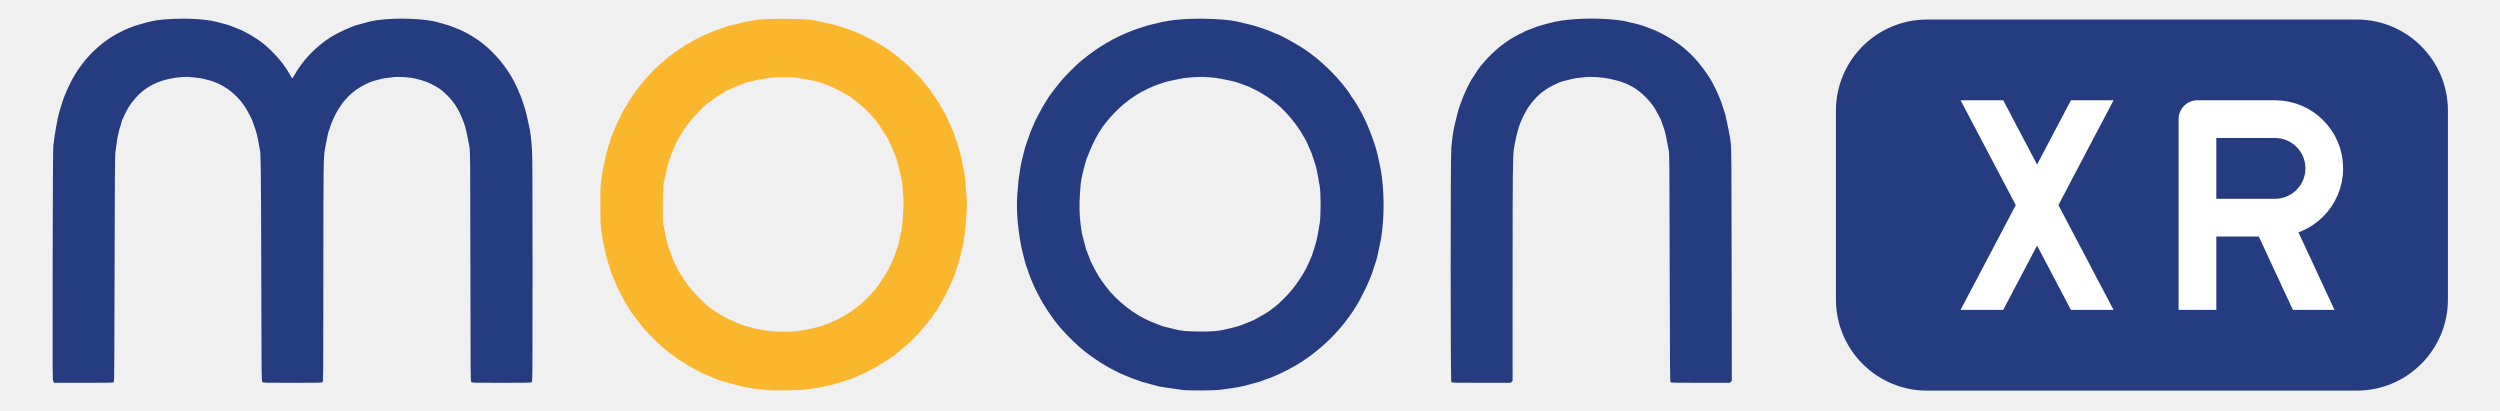
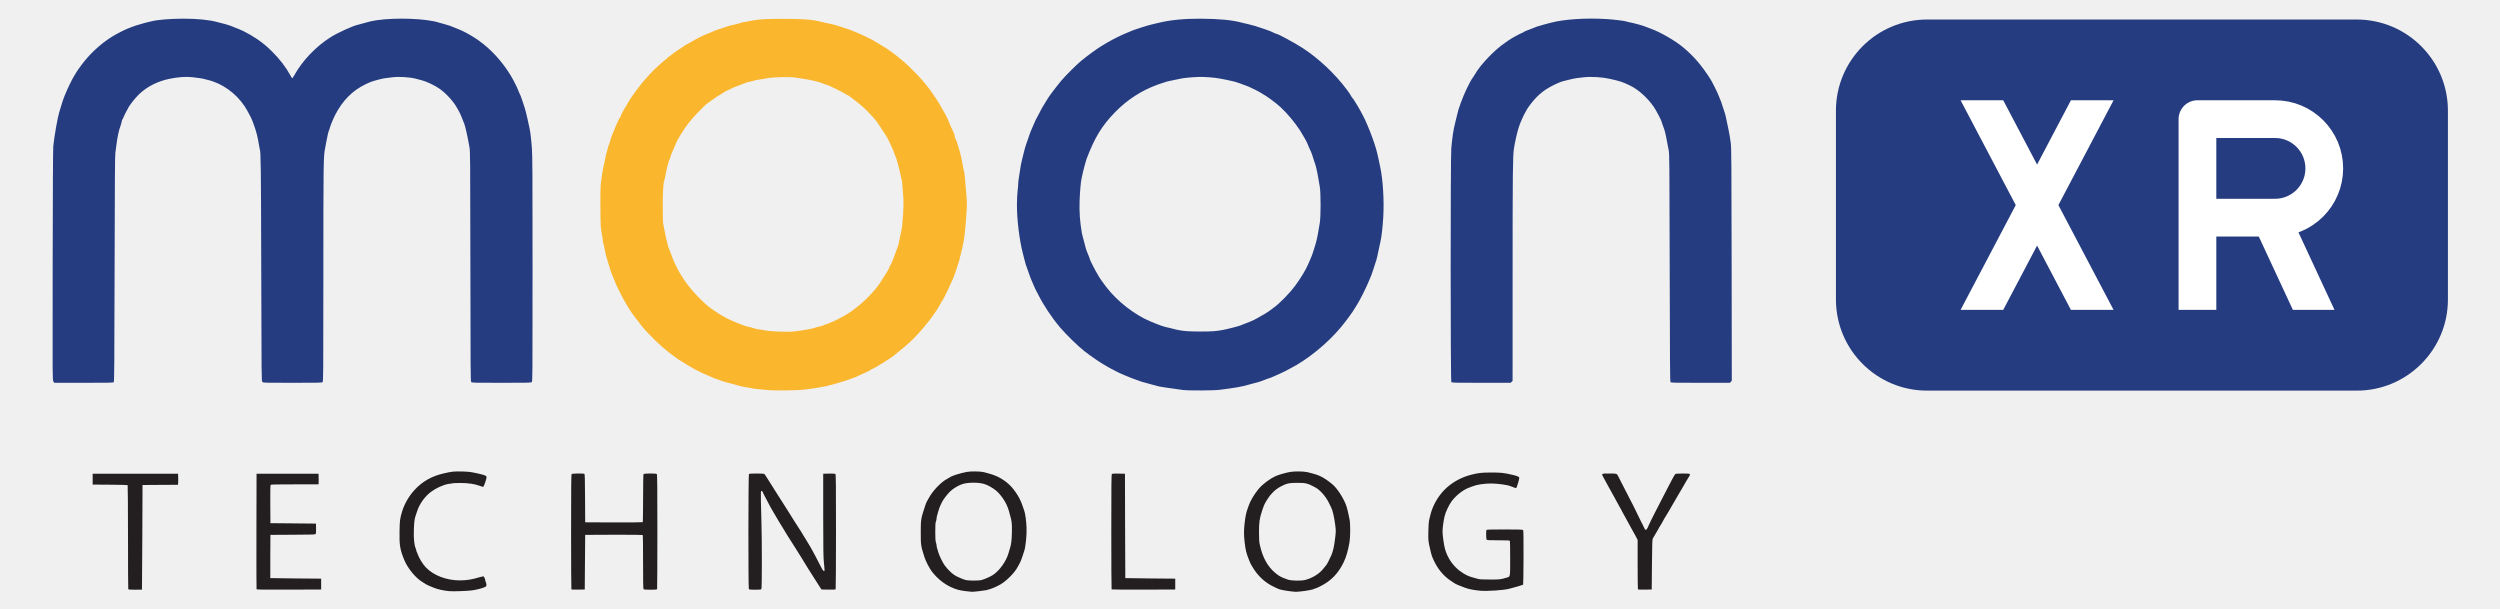
- <svg xmlns="http://www.w3.org/2000/svg" viewBox="0 0 1920 315" width="1920" height="315">
+ <svg xmlns="http://www.w3.org/2000/svg" viewBox="0 0 1920 467" width="1920" height="467">
  <g transform="translate(25,0)">
    <path d="M883.33,299.49C872.05,297.96 864.49,296.80 864.05,296.53C863.93,296.46 861.43,295.77 858.50,295.01C855.57,294.24 852.57,293.42 851.83,293.17C846.63,291.41 841.80,289.59 839.67,288.59C838.29,287.95 836.79,287.31 836.33,287.17C835.28,286.84 826.00,282.06 825.33,281.50C825.06,281.27 824.16,280.74 823.33,280.33C820.96,279.15 812.57,273.42 807.99,269.83C802.94,265.88 793.87,257.05 789.15,251.48C782.69,243.85 776.32,234.26 772.20,225.93C771.41,224.33 770.62,222.83 770.44,222.59C770.26,222.36 769.63,220.97 769.02,219.50C768.42,218.03 767.52,215.93 767.02,214.83C766.52,213.73 765.62,211.33 765.02,209.50C764.43,207.67 763.75,205.72 763.52,205.17C762.95,203.81 762.51,202.36 761.67,199.00C761.29,197.44 760.76,195.34 760.49,194.33C757.85,184.08 755.98,168.69 756.01,157.33C756.01,153.76 756.24,149.03 756.50,146.83C756.77,144.63 756.99,142.10 756.99,141.21C757.00,140.31 757.15,138.66 757.34,137.54C757.52,136.42 757.92,133.85 758.21,131.83C758.89,127.19 759.17,125.69 759.85,123.00C760.15,121.81 760.59,120.01 760.83,119.00C761.88,114.60 762.32,113.01 763.18,110.50C763.68,109.03 764.21,107.53 764.37,107.17C764.52,106.80 765.02,105.36 765.47,103.96C765.91,102.56 766.60,100.76 766.99,99.96C767.39,99.16 768.24,97.15 768.90,95.50C769.55,93.85 770.23,92.32 770.41,92.10C770.58,91.87 771.54,90.07 772.54,88.10C774.77,83.68 776.01,81.48 777.84,78.67C778.61,77.48 779.44,76.12 779.68,75.67C780.42,74.25 786.64,66.04 790.07,61.96C793.51,57.87 801.80,49.62 805.58,46.52C810.33,42.64 816.66,38.01 820.59,35.56C822.84,34.15 824.75,33.00 824.83,33.00C824.92,33.00 825.93,32.43 827.08,31.74C829.50,30.29 836.66,26.74 839.33,25.68C840.34,25.28 841.62,24.75 842.17,24.51C844.50,23.49 845.59,23.06 847.17,22.55C848.08,22.26 850.63,21.42 852.83,20.70C855.03,19.97 858.26,19.06 860.00,18.67C861.74,18.27 863.99,17.74 865.00,17.49C873.33,15.38 884.76,14.27 897.17,14.36C911.81,14.46 921.35,15.40 929.17,17.51C930.08,17.76 932.26,18.28 934.00,18.66C936.87,19.30 940.58,20.39 943.67,21.50C944.31,21.73 945.88,22.26 947.17,22.68C949.39,23.39 952.12,24.53 954.05,25.54C954.54,25.79 955.11,26.00 955.32,26.00C956.51,26.00 969.34,32.94 975.44,36.89C987.74,44.86 1000.44,56.83 1009.48,68.99C1010.90,70.91 1012.21,72.84 1012.38,73.29C1012.55,73.74 1013.13,74.60 1013.66,75.21C1014.19,75.81 1015.03,77.03 1015.53,77.90C1016.03,78.78 1016.77,79.95 1017.16,80.50C1017.56,81.05 1018.68,83.00 1019.66,84.83C1020.63,86.67 1021.56,88.39 1021.70,88.67C1023.61,92.19 1026.76,99.58 1028.95,105.67C1031.28,112.15 1032.42,116.02 1033.50,121.17C1033.96,123.37 1034.65,126.59 1035.02,128.33C1037.09,137.92 1038.07,153.90 1037.36,166.50C1036.93,174.23 1035.95,182.75 1035.14,185.83C1034.85,186.93 1034.41,188.96 1034.16,190.33C1033.36,194.72 1031.93,200.63 1031.50,201.33C1031.39,201.51 1030.72,203.58 1030.02,205.95C1029.31,208.31 1028.57,210.53 1028.38,210.87C1028.19,211.22 1027.49,212.91 1026.82,214.64C1024.92,219.61 1018.83,231.77 1016.89,234.49C1016.49,235.04 1015.89,236.02 1015.54,236.67C1014.19,239.20 1008.75,246.62 1004.59,251.59C994.27,263.94 978.91,276.40 965.83,283.02C964.37,283.76 962.70,284.65 962.13,284.99C961.56,285.33 959.98,286.09 958.63,286.68C957.27,287.27 955.08,288.25 953.74,288.87C952.41,289.49 951.21,290.00 951.08,290.00C950.82,290.00 944.95,292.15 943.83,292.65C942.96,293.05 940.40,293.79 937.50,294.49C936.22,294.80 934.49,295.26 933.67,295.51C928.89,296.94 924.02,297.80 911.83,299.36C907.09,299.97 887.55,300.06 883.33,299.49ZM15.99,292.92C15.32,291.84 15.32,291.42 15.45,203.83C15.54,146.12 15.70,114.57 15.93,112.17C16.58,105.33 19.30,89.87 20.50,86.17C20.74,85.43 21.19,83.93 21.51,82.83C22.53,79.33 24.11,74.51 24.37,74.16C24.51,73.98 24.94,72.93 25.35,71.83C26.33,69.15 30.91,59.75 31.84,58.50C32.25,57.95 32.93,56.82 33.34,56.00C33.76,55.18 35.80,52.23 37.88,49.46C45.16,39.77 55.11,31.14 65.17,25.78C68.57,23.97 72.62,22.00 72.94,22.00C73.08,22.00 74.39,21.49 75.86,20.87C77.34,20.25 80.03,19.34 81.85,18.86C83.68,18.37 85.62,17.81 86.17,17.62C86.72,17.42 87.77,17.15 88.50,17.02C89.23,16.88 90.43,16.61 91.17,16.40C95.54,15.20 105.78,14.34 115.67,14.34C126.72,14.34 135.75,15.25 142.17,17.02C143.63,17.42 145.36,17.87 146.00,18.01C147.61,18.38 149.50,18.93 151.67,19.67C154.70,20.71 162.38,23.94 162.96,24.42C163.26,24.67 164.40,25.30 165.50,25.82C166.60,26.35 168.21,27.28 169.08,27.89C169.96,28.50 170.75,29.00 170.84,29.00C170.94,29.00 171.72,29.49 172.59,30.09C177.19,33.28 179.91,35.57 184.18,39.81C189.96,45.57 194.55,51.56 198.01,57.88C198.60,58.95 199.20,59.96 199.34,60.11C199.47,60.26 200.22,59.25 200.98,57.87C207.21,46.58 217.70,35.60 229.04,28.50C234.63,25.00 245.94,19.86 250.00,18.98C250.83,18.80 252.70,18.29 254.17,17.86C258.65,16.53 260.69,16.06 264.33,15.53C279.31,13.34 302.61,14.24 312.17,17.38C312.72,17.56 314.52,18.06 316.17,18.49C319.39,19.33 321.19,19.95 324.83,21.49C325.38,21.73 326.51,22.18 327.33,22.51C330.19,23.63 335.01,26.13 337.70,27.88C338.51,28.41 339.32,28.91 339.50,29.00C340.44,29.47 343.18,31.42 346.00,33.64C355.12,40.81 363.89,51.37 369.40,61.83C371.35,65.54 373.00,68.99 373.00,69.38C373.00,69.57 373.21,70.13 373.47,70.62C374.45,72.44 375.32,74.59 376.18,77.33C376.67,78.89 377.50,81.44 378.02,83.00C378.54,84.56 379.44,88.08 380.01,90.83C380.58,93.58 381.25,96.66 381.50,97.67C382.23,100.58 382.97,106.63 383.50,113.91C383.92,119.61 384.00,133.84 384.00,206.77C384.00,289.78 383.98,292.92 383.39,293.45C382.84,293.95 380.74,294.00 360.11,294.00C338.76,294.00 337.41,293.97 336.90,293.40C336.40,292.86 336.35,285.32 336.26,204.65C336.17,120.74 336.13,116.33 335.55,113.00C334.15,105.04 332.28,96.65 331.50,94.90C331.24,94.31 330.51,92.46 329.86,90.79C329.22,89.11 328.31,87.05 327.85,86.20C327.38,85.36 326.61,83.95 326.13,83.08C323.41,78.11 317.91,72.00 312.91,68.39C309.32,65.80 302.71,62.61 299.00,61.68C297.44,61.29 295.42,60.76 294.50,60.50C290.33,59.30 281.58,58.72 276.67,59.31C270.35,60.07 269.14,60.25 267.83,60.60C267.10,60.80 265.53,61.21 264.33,61.52C260.92,62.39 259.41,62.96 255.67,64.75C245.71,69.52 238.04,77.28 232.38,88.33C230.71,91.59 228.50,97.07 228.09,99.00C227.99,99.46 227.79,99.98 227.65,100.17C227.33,100.58 226.27,105.14 225.52,109.33C225.21,111.08 224.80,113.25 224.62,114.17C223.42,120.01 223.35,125.36 223.34,210.03C223.33,289.88 223.31,292.92 222.72,293.45C222.17,293.95 220.08,294.00 199.61,294.00C177.15,294.00 177.10,294.00 176.47,293.30C175.85,292.61 175.83,290.57 175.64,207.55C175.45,127.54 175.31,115.98 174.52,114.70C174.41,114.52 174.11,112.90 173.85,111.10C173.16,106.19 171.62,100.15 170.00,96.00C169.60,94.99 169.14,93.69 168.96,93.11C168.45,91.39 164.80,84.49 162.84,81.55C156.13,71.47 145.33,63.81 134.33,61.33C133.33,61.10 132.05,60.77 131.50,60.59C130.51,60.28 129.21,60.08 123.00,59.32C118.07,58.71 111.90,59.14 105.00,60.56C95.92,62.44 87.77,66.61 81.72,72.47C79.12,74.99 75.36,79.64 73.76,82.33C72.54,84.37 69.67,90.14 69.67,90.54C69.67,90.75 69.46,91.09 69.21,91.30C68.96,91.51 68.57,92.59 68.35,93.71C68.13,94.83 67.76,96.22 67.52,96.79C66.34,99.63 65.07,105.60 64.36,111.67C64.15,113.41 63.80,116.03 63.58,117.50C63.28,119.50 63.14,141.77 63.01,206.53C62.86,279.06 62.76,292.99 62.38,293.45C61.96,293.95 59.93,294.00 39.29,294.00L16.66,294.00L15.99,292.92ZM1089.62,293.45C1088.97,292.66 1088.94,120.53 1089.60,113.67C1090.46,104.63 1091.20,99.80 1092.49,94.67C1092.75,93.66 1093.35,91.18 1093.83,89.17C1094.95,84.49 1095.00,84.31 1096.77,79.33C1099.49,71.70 1103.88,62.50 1106.30,59.37C1106.77,58.75 1107.54,57.55 1108.00,56.71C1111.69,49.93 1123.55,37.61 1131.00,32.82C1131.83,32.29 1132.93,31.50 1133.46,31.08C1133.99,30.65 1135.12,29.93 1135.96,29.47C1136.81,29.02 1137.95,28.36 1138.50,28.01C1139.63,27.29 1144.25,25.00 1144.57,25.00C1144.69,25.00 1145.02,24.79 1145.31,24.54C1145.77,24.14 1147.41,23.47 1152.83,21.44C1153.57,21.16 1154.62,20.74 1155.17,20.50C1155.72,20.26 1157.97,19.59 1160.17,19.01C1162.37,18.44 1164.92,17.76 1165.83,17.51C1176.09,14.74 1193.31,13.63 1209.51,14.68C1214.72,15.02 1223.36,16.11 1224.01,16.51C1224.19,16.62 1225.05,16.84 1225.92,17.00C1229.71,17.69 1236.75,19.62 1238.83,20.53C1239.38,20.78 1241.18,21.45 1242.83,22.04C1250.05,24.60 1261.42,31.16 1267.72,36.41C1275.87,43.19 1282.01,50.37 1288.75,61.00C1289.94,62.88 1293.82,70.64 1294.60,72.69C1294.84,73.32 1295.24,74.28 1295.48,74.83C1296.57,77.27 1297.34,79.40 1298.28,82.59C1298.84,84.47 1299.41,86.18 1299.54,86.39C1299.79,86.80 1300.31,88.98 1301.34,94.00C1301.70,95.74 1302.21,98.22 1302.49,99.50C1303.24,103.04 1303.70,105.76 1304.26,110.17C1304.71,113.66 1304.79,125.45 1304.90,203.30L1305.02,292.44L1304.28,293.22L1303.55,294.00L1280.98,294.00C1260.40,294.00 1258.37,293.95 1257.96,293.45C1257.57,292.99 1257.47,278.93 1257.33,205.70C1257.17,123.91 1257.12,118.31 1256.57,115.50C1256.24,113.85 1255.52,110.10 1254.97,107.17C1253.93,101.62 1253.53,100.15 1251.95,96.04C1251.43,94.69 1251.00,93.40 1251.00,93.17C1251.00,92.46 1246.64,84.27 1245.06,82.00C1240.02,74.80 1233.05,68.61 1226.52,65.52C1220.77,62.81 1219.42,62.36 1211.17,60.51C1205.65,59.26 1196.99,58.73 1191.67,59.31C1186.03,59.92 1183.92,60.22 1182.50,60.61C1181.77,60.80 1179.82,61.28 1178.17,61.67C1175.11,62.38 1173.94,62.74 1172.17,63.51C1161.90,67.97 1156.35,72.25 1150.06,80.56C1148.93,82.07 1148.00,83.38 1148.00,83.49C1148.00,83.59 1147.39,84.68 1146.65,85.90C1145.27,88.17 1142.78,93.70 1141.66,97.00C1140.29,100.99 1138.45,108.99 1137.67,114.33C1136.82,120.11 1136.69,132.83 1136.68,210.69L1136.67,292.55L1135.90,293.28L1135.12,294.00L1112.60,294.00C1092.06,294.00 1090.04,293.95 1089.62,293.45ZM907.50,254.33C912.28,253.88 915.35,253.29 922.42,251.46C927.16,250.23 927.76,250.02 935.17,246.98C936.63,246.37 937.98,245.77 938.17,245.64C938.35,245.50 939.70,244.78 941.17,244.02C944.10,242.51 949.62,239.12 950.77,238.11C951.17,237.76 952.10,237.06 952.83,236.56C957.19,233.62 965.13,225.55 969.63,219.50C973.85,213.82 977.78,207.35 979.63,202.99C980.06,201.99 980.78,200.34 981.23,199.33C982.52,196.46 982.52,196.45 984.26,191.00C985.94,185.72 986.57,183.13 987.45,177.83C987.73,176.18 988.23,173.33 988.55,171.50C989.44,166.58 989.44,148.00 988.56,143.17C988.23,141.33 987.66,138.11 987.30,136.00C986.36,130.48 985.54,127.08 984.48,124.33C984.23,123.69 983.70,122.04 983.30,120.67C982.90,119.29 982.24,117.42 981.82,116.50C981.41,115.58 980.60,113.81 980.03,112.56C979.47,111.31 979.00,110.17 979.00,110.04C979.00,109.63 975.10,102.74 973.42,100.17C969.25,93.81 964.02,87.54 958.65,82.47C955.13,79.16 948.19,74.02 944.50,72.01C943.40,71.41 942.27,70.74 942.00,70.52C941.58,70.18 937.67,68.25 933.83,66.49C933.28,66.23 931.48,65.56 929.83,64.99C928.18,64.42 926.31,63.75 925.67,63.49C924.30,62.95 921.54,62.25 917.92,61.52C916.50,61.23 914.25,60.78 912.92,60.52C908.05,59.54 900.05,58.90 895.17,59.11C889.06,59.36 884.03,59.87 881.34,60.49C880.14,60.76 877.59,61.29 875.67,61.67C871.43,62.49 870.05,62.88 864.64,64.79C852.08,69.22 840.72,76.53 831.32,86.21C821.21,96.63 815.78,105.52 809.52,121.98C808.81,123.84 806.35,133.29 805.99,135.50C805.85,136.42 805.64,137.39 805.54,137.67C805.09,138.86 804.27,148.72 804.11,154.83C803.89,163.47 804.34,169.66 805.84,178.83C805.96,179.57 806.26,180.84 806.52,181.67C806.77,182.49 807.44,185.04 808.01,187.33C808.57,189.62 809.23,191.95 809.48,192.50C809.72,193.05 810.18,194.17 810.49,195.00C810.81,195.83 811.28,196.99 811.53,197.59C811.79,198.20 812.00,198.85 812.00,199.04C812.00,199.65 816.55,208.52 818.09,210.91C818.59,211.69 819.00,212.40 819.00,212.49C819.00,212.77 821.91,216.89 824.53,220.33C832.95,231.35 846.38,241.81 858.67,246.91C866.82,250.29 868.60,250.89 873.33,251.86C873.79,251.95 874.92,252.24 875.83,252.50C878.94,253.37 882.82,254.05 886.17,254.31C891.17,254.70 903.34,254.71 907.50,254.33Z" fill="#253C80" fill-rule="evenodd" />
    <path d="M565.33,299.64C564.14,299.48 561.29,299.21 559.00,299.04C556.71,298.86 553.86,298.49 552.67,298.22C551.48,297.95 549.23,297.56 547.67,297.34C546.11,297.13 543.59,296.57 542.07,296.11C540.55,295.65 538.45,295.07 537.40,294.83C533.90,294.03 529.41,292.72 528.45,292.22C527.92,291.95 526.59,291.47 525.50,291.16C524.40,290.84 523.35,290.47 523.17,290.32C522.98,290.18 520.96,289.30 518.67,288.37C514.92,286.85 512.59,285.74 508.50,283.56C506.13,282.30 497.55,277.11 495.65,275.79C487.17,269.90 480.72,264.30 472.88,256.01C468.94,251.86 467.65,250.29 462.74,243.74C459.69,239.69 459.37,239.22 456.62,234.67C453.01,228.69 448.72,220.20 446.85,215.33C446.18,213.59 445.27,211.32 444.82,210.29C444.37,209.26 444.00,208.28 444.00,208.11C444.00,207.95 443.62,206.69 443.15,205.32C442.69,203.95 442.02,201.78 441.68,200.50C441.33,199.22 440.82,197.49 440.55,196.67C440.27,195.84 439.79,193.67 439.47,191.83C439.16,190.00 438.70,187.99 438.45,187.38C438.20,186.76 438.00,185.70 438.00,185.03C438.00,184.37 437.61,181.72 437.13,179.16C436.29,174.71 436.25,173.86 436.11,160.50C436.03,152.80 436.11,144.85 436.28,142.83C436.67,138.28 438.15,128.51 438.66,127.18C438.87,126.64 439.33,124.47 439.69,122.35C440.05,120.23 440.63,117.75 440.97,116.83C441.31,115.92 441.70,114.49 441.83,113.67C441.97,112.84 442.36,111.61 442.71,110.93C443.05,110.25 443.50,108.90 443.70,107.93C443.90,106.96 444.48,105.19 444.99,104.00C445.50,102.81 446.41,100.56 447.01,99.00C447.61,97.44 448.36,95.72 448.67,95.17C448.99,94.62 449.51,93.46 449.83,92.60C450.15,91.74 450.69,90.78 451.04,90.46C451.38,90.15 451.67,89.64 451.67,89.33C451.67,88.70 453.63,84.82 454.90,82.93C455.71,81.74 455.93,81.36 457.63,78.28C459.46,74.96 467.01,64.71 470.14,61.29C471.26,60.07 473.12,58.01 474.28,56.70C477.81,52.74 488.04,43.69 492.07,40.97C492.86,40.44 494.45,39.33 495.60,38.50C496.76,37.68 497.82,37.00 497.95,37.00C498.08,37.00 498.71,36.56 499.35,36.01C499.98,35.47 500.62,35.02 500.76,35.01C500.90,35.01 501.65,34.59 502.42,34.09C503.20,33.59 504.43,32.91 505.16,32.57C505.89,32.24 506.72,31.76 506.99,31.52C507.59,30.99 516.03,26.67 516.46,26.67C516.78,26.67 519.75,25.43 522.83,24.01C523.93,23.50 525.36,22.97 526.00,22.83C526.64,22.69 527.99,22.24 529.00,21.82C530.01,21.41 531.73,20.81 532.83,20.50C533.93,20.18 535.43,19.74 536.17,19.51C536.90,19.27 538.22,18.98 539.10,18.85C539.97,18.73 541.55,18.32 542.60,17.95C543.64,17.58 545.25,17.15 546.17,16.99C547.08,16.83 549.03,16.48 550.50,16.20C556.19,15.14 557.46,14.99 563.55,14.67C569.37,14.37 588.56,14.47 592.00,14.82C592.82,14.90 594.80,15.04 596.40,15.13C597.99,15.22 600.99,15.69 603.07,16.16C605.14,16.63 608.41,17.38 610.33,17.82C612.26,18.26 614.36,18.72 615.00,18.83C615.64,18.95 617.22,19.39 618.50,19.82C619.78,20.24 622.56,21.15 624.67,21.84C626.77,22.52 629.45,23.51 630.61,24.04C631.77,24.57 632.85,25.00 633.01,25.00C633.36,25.00 641.71,28.93 644.45,30.38C645.53,30.95 647.33,32.00 648.45,32.71C649.58,33.41 651.18,34.38 652.00,34.84C656.96,37.64 662.77,41.93 669.83,48.02C673.34,51.04 681.64,59.43 683.50,61.83C684.21,62.75 685.28,64.02 685.86,64.67C686.45,65.31 687.36,66.45 687.88,67.21C688.41,67.96 689.55,69.50 690.42,70.63C691.29,71.75 692.00,72.81 692.00,72.98C692.00,73.15 692.39,73.75 692.88,74.32C694.26,75.97 697.37,81.14 701.51,88.67C702.25,90.02 703.92,93.77 704.17,94.67C704.30,95.12 704.75,96.17 705.17,97.00C707.09,100.83 708.04,103.18 708.23,104.61C708.34,105.47 708.69,106.54 709.01,107.00C709.33,107.46 709.82,108.66 710.09,109.67C710.37,110.67 710.89,112.40 711.25,113.50C712.33,116.77 713.71,122.61 714.21,126.00C714.46,127.74 714.90,129.84 715.19,130.67C715.47,131.49 715.84,133.82 716.00,135.83C716.16,137.85 716.61,143.17 717.00,147.67C717.64,154.98 717.67,156.51 717.34,162.33C717.14,165.91 716.83,170.18 716.65,171.83C716.47,173.48 716.18,176.56 716.01,178.67C715.65,182.85 714.41,189.54 713.16,194.00C712.72,195.56 712.19,197.73 711.98,198.83C711.77,199.93 711.37,201.36 711.09,202.00C710.82,202.64 710.32,204.14 709.99,205.33C709.26,207.97 707.66,212.43 706.75,214.39C706.38,215.18 705.59,216.96 705.00,218.33C703.30,222.26 699.28,230.29 698.82,230.68C698.59,230.87 698.21,231.50 697.98,232.09C697.74,232.68 697.12,233.79 696.61,234.56C696.09,235.33 695.67,236.03 695.67,236.13C695.67,236.60 689.09,245.90 687.36,247.87C686.71,248.62 685.47,250.12 684.61,251.20C683.75,252.28 682.55,253.70 681.94,254.35C681.33,254.99 679.80,256.64 678.54,258.01C677.28,259.38 674.88,261.76 673.21,263.30C670.22,266.04 659.24,275.00 658.85,275.00C658.75,275.00 657.35,275.88 655.75,276.96C651.74,279.65 646.34,282.87 645.33,283.16C644.88,283.30 644.27,283.61 644.00,283.85C643.29,284.46 639.11,286.54 637.34,287.17C636.52,287.46 635.54,287.89 635.17,288.13C632.21,290.05 620.27,293.98 609.67,296.53C606.36,297.33 595.92,298.95 591.33,299.37C586.01,299.87 568.44,300.05 565.33,299.64ZM585.33,254.52C589.93,254.02 598.31,252.56 599.94,251.99C600.98,251.62 602.87,251.10 604.13,250.83C605.40,250.57 607.02,250.04 607.73,249.67C608.44,249.30 609.28,249.00 609.60,249.00C609.92,249.00 611.08,248.55 612.18,248.01C613.27,247.47 614.33,247.02 614.54,247.01C615.09,246.99 623.98,242.33 625.00,241.53C625.27,241.31 625.88,240.95 626.33,240.74C626.79,240.52 627.61,240.00 628.16,239.59C628.70,239.17 630.50,237.83 632.16,236.61C638.65,231.81 646.91,223.29 650.71,217.50C653.94,212.55 656.00,209.32 656.00,209.18C656.00,209.10 656.45,208.31 657.00,207.45C657.55,206.58 658.00,205.63 658.00,205.35C658.00,205.06 658.37,204.28 658.82,203.61C659.28,202.94 659.86,201.82 660.12,201.11C660.38,200.41 660.89,199.08 661.26,198.17C662.02,196.28 663.51,192.23 664.63,189.00C665.04,187.81 665.58,185.56 665.83,184.00C666.08,182.44 666.65,179.74 667.10,178.00C668.29,173.41 669.30,156.71 668.73,151.19C668.51,149.11 668.25,145.78 668.15,143.79C668.04,141.80 667.83,139.57 667.67,138.83C665.40,128.51 663.33,120.72 662.61,119.79C662.45,119.59 662.08,118.62 661.79,117.63C661.32,116.04 660.61,114.42 657.56,108.00C657.08,106.99 656.49,105.87 656.26,105.50C656.03,105.13 655.17,103.78 654.37,102.50C653.56,101.22 652.06,98.93 651.03,97.41C650.01,95.90 648.87,94.20 648.50,93.63C647.37,91.88 641.58,85.65 638.32,82.67C636.61,81.11 633.78,78.76 632.02,77.45C630.27,76.13 628.36,74.67 627.79,74.20C627.21,73.72 626.60,73.33 626.42,73.33C626.24,73.33 625.51,72.94 624.80,72.45C622.58,70.94 611.44,65.43 610.10,65.18C609.40,65.05 608.23,64.67 607.50,64.34C604.48,63.00 598.58,61.51 593.00,60.70C591.62,60.50 589.23,60.11 587.67,59.83C582.07,58.81 568.58,59.07 562.83,60.31C561.18,60.67 558.86,61.06 557.67,61.18C556.48,61.31 554.38,61.76 553.00,62.20C551.62,62.63 550.16,62.99 549.73,63.00C549.31,63.00 548.54,63.22 548.01,63.49C547.48,63.77 545.95,64.36 544.61,64.80C541.68,65.78 536.78,67.83 536.19,68.32C535.95,68.51 535.10,68.87 534.30,69.11C533.49,69.36 531.71,70.33 530.34,71.28C528.98,72.22 527.73,73.00 527.58,73.00C527.30,73.00 523.59,75.50 521.17,77.32C520.43,77.87 519.28,78.69 518.61,79.15C515.86,81.01 506.79,90.51 503.40,95.07C501.53,97.58 500.00,99.74 500.00,99.88C500.00,100.01 499.78,100.36 499.51,100.66C499.23,100.96 498.67,101.82 498.26,102.58C497.84,103.33 496.86,105.01 496.07,106.31C495.28,107.60 494.41,109.30 494.14,110.08C493.87,110.86 493.29,112.25 492.85,113.17C491.40,116.16 490.00,119.66 490.00,120.26C490.00,120.58 489.71,121.38 489.36,122.04C488.56,123.53 487.15,128.88 486.15,134.24C485.73,136.48 485.28,138.48 485.15,138.69C484.44,139.85 483.97,147.85 483.98,158.83C483.98,169.27 484.05,170.82 484.65,173.50C485.02,175.15 485.63,178.19 486.00,180.24C486.38,182.30 486.98,184.93 487.34,186.08C487.70,187.23 487.99,188.41 488.00,188.71C488.00,189.01 488.33,189.98 488.72,190.87C489.12,191.77 489.86,193.62 490.36,195.00C490.85,196.38 491.51,198.17 491.82,199.00C492.68,201.30 495.98,207.98 497.14,209.75C497.70,210.62 499.07,212.77 500.17,214.53C504.41,221.32 515.32,232.96 521.20,237.00C522.65,237.99 526.89,240.84 527.52,241.25C528.08,241.61 529.64,242.49 532.67,244.16C536.52,246.28 547.39,250.65 549.48,250.92C550.23,251.02 552.16,251.52 553.78,252.05C555.40,252.57 557.24,253.00 557.87,253.00C558.50,253.00 560.40,253.30 562.09,253.66C566.59,254.64 579.84,255.13 585.33,254.52Z" fill="#FAB62D" fill-rule="evenodd" />
    <rect x="1385" y="15" width="470" height="285" rx="70" fill="#253C80" />
    <clipPath id="c1463FFFFFF">
      <rect x="1443" y="77" width="483" height="161" />
    </clipPath>
    <g clip-path="url(#c1463FFFFFF)" fill="none" stroke="#FFFFFF" stroke-width="28.98" stroke-linejoin="round">
      <path d="M1476.041,37 L1602.909,278 M1602.909,37 L1476.041,278" stroke-linecap="butt" />
      <path d="M1662.64,248 V91.49 H1722.21 A37.835,37.835 0 0 1 1722.21,167.16 H1662.64" />
      <path d="M1718.99,167.16 L1770.51,278" stroke-linecap="butt" />
    </g>
  </g>
+   <g transform="translate(71,362) scale(0.33297)">
+     <path fill-rule="evenodd" d="M2016.0,276.5C1999.8,274.7 1992.1,272.6 1979.4,266.6C1962.7,258.5 1949.1,247.4 1936.3,231.3C1930.9,224.5 1922.1,207.5 1919.1,198.0C1910.7,171.7 1910.5,170.4 1910.5,141.0C1910.5,111.1 1910.9,108.8 1920.1,81.0C1921.8,75.8 1923.6,71.0 1924.1,70.4C1924.6,69.8 1926.5,66.3 1928.5,62.6C1937.4,45.5 1957.5,24.3 1971.5,17.3C1974.2,15.9 1977.2,14.2 1978.0,13.5C1981.8,10.4 2000.1,4.6 2016.1,1.4C2025.9,-0.5 2047.9,-0.2 2056.5,1.9C2081.5,8.2 2093.3,13.5 2108.3,25.1C2123.4,36.9 2138.0,58.0 2144.6,77.5C2146.5,83.0 2148.5,88.8 2149.1,90.5C2151.5,96.8 2153.8,113.4 2154.5,129.5C2155.3,145.7 2152.5,174.1 2149.2,183.5C2148.6,185.2 2146.7,191.0 2144.9,196.5C2143.1,202.0 2140.7,208.3 2139.4,210.5C2138.2,212.7 2136.1,216.5 2134.9,219.0C2126.9,234.8 2105.0,256.2 2089.4,263.5C2086.2,265.0 2082.2,266.9 2080.5,267.7C2076.5,269.6 2067.6,272.7 2062.0,274.0C2057.6,275.0 2031.9,278.0 2029.0,277.8C2028.2,277.8 2022.3,277.2 2016.0,276.5ZM2762.0,276.5C2751.3,275.3 2738.2,272.6 2735.2,271.1C2734.3,270.6 2729.1,268.1 2723.6,265.6C2706.3,257.4 2690.5,243.4 2679.4,226.5C2673.2,217.1 2671.8,214.6 2667.5,204.0C2661.5,189.2 2659.6,181.6 2657.6,163.8C2655.6,146.8 2655.6,136.2 2657.5,119.5C2659.2,104.2 2661.2,94.6 2664.1,87.0C2665.2,84.0 2666.5,80.4 2666.9,79.0C2670.1,69.2 2679.5,53.1 2689.3,41.1C2698.2,30.2 2714.5,17.8 2728.8,11.1C2734.9,8.2 2750.7,3.6 2761.7,1.5C2772.0,-0.5 2793.7,-0.2 2802.5,1.9C2823.3,7.1 2827.9,8.7 2838.0,14.2C2846.1,18.7 2859.6,28.8 2864.6,34.2C2876.2,46.6 2888.6,67.8 2893.0,82.4C2894.7,88.1 2895.5,91.4 2899.5,110.7C2901.6,120.7 2901.5,151.3 2899.4,163.4C2895.8,184.0 2891.9,197.2 2885.8,210.0C2875.9,230.4 2862.9,245.8 2845.9,257.1C2837.8,262.5 2823.1,270.0 2820.6,270.0C2819.9,270.0 2819.0,270.4 2818.4,270.9C2817.0,272.4 2799.8,275.7 2787.5,276.9C2775.1,278.1 2776.2,278.2 2762.0,276.5ZM824.0,276.4C811.9,275.5 795.9,272.1 787.5,268.5C785.9,267.8 781.6,266.0 778.0,264.6C774.4,263.1 769.9,260.8 768.0,259.6C766.1,258.3 761.9,255.6 758.6,253.6C744.7,244.8 727.3,223.4 719.9,205.9C709.4,180.9 707.6,170.4 708.3,137.3C708.8,113.4 709.2,109.9 713.8,94.0C719.2,75.5 729.9,56.8 743.6,42.2C761.0,23.4 782.3,11.3 809.0,5.0C828.6,0.4 834.2,-0.2 852.1,0.3C869.5,0.8 872.6,1.2 891.6,5.5C905.9,8.8 909.0,10.2 909.0,13.7C909.0,17.4 902.9,35.1 901.3,35.7C900.7,36.0 896.6,34.8 892.3,33.1C881.9,29.1 866.8,26.9 849.0,26.8C834.8,26.8 832.8,27.0 820.5,29.1C808.7,31.2 791.9,38.9 780.3,47.7C766.8,57.9 754.8,74.5 749.4,90.5C748.0,94.9 746.2,100.1 745.5,102.0C742.8,109.4 741.8,118.2 741.3,136.3C740.7,155.8 742.2,170.0 745.6,177.7C746.4,179.4 747.0,181.7 747.0,182.7C747.0,183.7 747.4,185.0 747.9,185.5C748.4,186.1 749.3,188.3 750.0,190.5C752.8,199.2 761.6,213.8 768.8,221.3C786.7,240.1 816.5,251.5 847.5,251.5C863.1,251.5 874.7,249.6 894.0,243.9C897.6,242.9 901.0,242.0 901.6,242.0C902.9,242.0 906.0,248.4 906.0,250.9C906.0,251.9 906.7,254.4 907.6,256.5C909.4,260.8 909.1,265.0 907.0,266.0C900.3,269.4 888.8,272.5 876.5,274.4C866.6,275.9 834.6,277.1 824.0,276.4ZM3202.0,275.4C3187.4,274.2 3174.8,271.8 3166.0,268.5C3151.5,263.1 3145.2,260.4 3143.0,259.0C3141.6,258.0 3137.3,255.2 3133.5,252.7C3117.9,242.6 3104.8,227.5 3095.8,209.5C3090.1,198.0 3088.9,194.7 3086.2,183.0C3080.8,159.9 3080.9,160.5 3081.3,138.5C3081.5,126.9 3082.2,115.7 3082.8,113.5C3083.4,111.3 3084.4,107.0 3085.1,104.0C3090.2,80.8 3102.6,58.3 3119.5,41.5C3135.2,25.9 3156.8,13.8 3179.0,8.1C3196.7,3.5 3203.9,2.7 3226.0,2.7C3248.1,2.6 3255.7,3.4 3275.6,8.1C3286.7,10.7 3291.0,12.6 3291.0,15.0C3291.0,17.5 3287.3,31.0 3285.4,35.7C3284.2,38.4 3283.5,39.0 3282.2,38.5C3281.3,38.1 3278.7,37.1 3276.5,36.3C3274.3,35.6 3271.6,34.6 3270.5,34.1C3263.3,31.1 3241.4,28.1 3226.5,28.0C3209.8,28.0 3193.3,30.5 3183.5,34.5C3181.8,35.2 3177.7,36.7 3174.2,38.0C3161.3,42.7 3145.1,55.5 3135.0,69.0C3128.7,77.5 3120.8,94.4 3118.6,104.0C3116.0,115.7 3114.0,130.8 3114.0,139.0C3114.0,147.2 3117.1,169.4 3119.4,178.0C3123.8,194.4 3132.4,209.4 3144.5,221.5C3155.2,232.2 3169.1,240.6 3182.0,244.2C3185.0,245.1 3190.4,246.6 3194.0,247.6C3199.5,249.2 3204.1,249.5 3223.5,249.5C3247.2,249.5 3246.6,249.6 3263.3,244.7C3270.2,242.8 3270.0,243.9 3270.0,200.9C3270.0,179.6 3269.7,161.5 3269.4,160.6C3268.9,159.2 3265.6,159.0 3243.0,159.0C3222.7,159.0 3216.9,158.7 3215.8,157.7C3214.4,156.2 3214.1,137.3 3215.4,135.1C3215.9,134.3 3228.6,134.0 3257.4,134.0C3291.0,134.0 3299.0,134.3 3299.9,135.4C3300.7,136.3 3300.9,153.8 3300.8,198.8C3300.6,232.9 3300.3,261.1 3299.9,261.4C3299.2,262.1 3281.0,267.5 3267.5,270.9C3254.9,274.1 3217.4,276.7 3202.0,275.4ZM82.6,271.5C82.3,270.6 82.0,216.5 82.0,151.3C82.0,86.0 81.6,32.2 81.2,31.8C80.8,31.4 62.4,30.9 40.5,30.8L0.5,30.5L0.5,18.0L0.5,5.5L99.0,5.5L197.5,5.5L197.8,16.0C198.0,21.8 197.8,27.5 197.5,28.7L197.0,31.0L156.2,31.2L115.5,31.5L115.0,152.0C114.7,218.3 114.4,272.6 114.2,272.8C114.1,272.9 107.1,273.0 98.6,273.0C85.7,273.0 83.1,272.8 82.6,271.5ZM378.5,271.8C378.2,271.1 378.1,210.9 378.2,138.0L378.5,5.5L450.0,5.5L521.5,5.5L521.8,17.8C522.0,27.2 521.8,30.0 520.8,30.0C520.1,30.0 495.4,30.0 465.9,30.0C421.3,30.0 412.1,30.2 411.1,31.3C410.3,32.4 410.0,44.5 410.2,76.1L410.5,119.5L463.0,120.0L515.5,120.5L515.8,131.3C515.9,137.5 515.6,142.8 515.0,144.0C514.0,145.9 512.7,146.0 462.2,146.2L410.5,146.5L410.2,196.2C410.1,223.6 410.1,246.1 410.2,246.2C410.4,246.4 436.8,246.7 469.0,247.0L527.5,247.5L527.5,260.0L527.5,272.5L453.2,272.8C394.3,273.0 378.8,272.8 378.5,271.8ZM1104.7,272.4C1104.3,272.0 1104.0,212.2 1104.0,139.5C1104.0,38.1 1104.3,7.1 1105.2,6.2C1106.6,4.8 1132.7,4.5 1134.7,5.8C1135.7,6.4 1136.0,19.2 1136.2,62.1L1136.5,117.5L1202.4,117.8C1238.7,117.9 1268.8,117.6 1269.2,117.2C1269.7,116.7 1270.0,91.9 1270.1,62.0C1270.1,25.3 1270.5,7.1 1271.2,6.3C1272.6,4.5 1300.1,4.5 1301.8,6.2C1302.7,7.1 1303.0,37.9 1303.0,138.6C1303.0,210.8 1302.7,270.5 1302.4,271.4C1301.9,272.8 1299.6,273.0 1287.0,273.0C1275.7,273.0 1272.0,272.7 1271.1,271.6C1270.3,270.6 1270.0,253.6 1270.0,209.0C1270.1,175.3 1269.7,147.3 1269.2,146.8C1268.8,146.4 1238.7,146.1 1202.4,146.2L1136.5,146.5L1136.0,209.5L1135.5,272.5L1120.4,272.8C1112.2,272.9 1105.1,272.7 1104.7,272.4ZM1514.0,271.1C1512.5,268.3 1512.7,8.1 1514.2,6.3C1515.0,5.3 1519.3,5.0 1531.9,5.0C1541.0,5.0 1549.0,5.4 1549.6,5.8C1550.1,6.2 1553.0,10.3 1555.9,15.0C1561.2,23.6 1573.8,43.6 1580.8,54.5C1583.0,57.8 1588.0,65.7 1592.0,72.0C1596.0,78.3 1601.3,86.8 1603.9,90.8C1609.5,99.7 1619.1,114.9 1620.5,117.2C1621.0,118.0 1623.3,121.6 1625.5,125.0C1634.1,138.2 1637.5,143.6 1639.3,147.0C1640.4,148.9 1643.1,153.4 1645.5,157.0C1647.8,160.6 1651.4,166.6 1653.6,170.4C1655.7,174.1 1658.0,178.0 1658.5,178.9C1661.3,183.5 1671.2,202.2 1677.7,215.2C1684.5,228.8 1686.8,231.7 1688.5,229.0C1688.8,228.5 1688.3,221.0 1687.3,212.3C1685.8,198.4 1685.6,185.0 1685.5,101.0L1685.5,5.5L1698.9,5.2C1707.9,5.0 1712.7,5.3 1713.6,6.1C1714.8,7.1 1715.0,27.8 1715.0,138.9C1715.0,211.3 1714.6,271.1 1714.2,271.8C1713.5,272.7 1709.5,273.0 1697.5,272.8L1681.6,272.5L1676.5,264.8C1671.1,256.6 1662.8,243.4 1656.4,233.2C1654.3,229.7 1650.7,224.1 1648.5,220.7C1646.4,217.3 1643.7,212.9 1642.5,210.9C1641.4,208.9 1638.0,203.3 1635.0,198.6C1627.9,187.5 1620.8,176.1 1614.5,166.0C1611.8,161.5 1607.1,154.3 1604.2,149.9C1601.4,145.5 1599.0,141.7 1599.0,141.4C1599.0,141.1 1597.4,138.3 1595.3,135.2C1590.5,127.7 1575.5,102.9 1574.7,101.0C1574.3,100.2 1573.1,98.2 1572.0,96.5C1570.9,94.8 1568.6,90.8 1566.8,87.5C1565.0,84.2 1563.0,80.6 1562.3,79.5C1561.7,78.4 1558.6,72.5 1555.5,66.5C1552.4,60.5 1549.4,54.8 1548.9,54.0C1548.4,53.2 1547.3,50.8 1546.4,48.7C1545.4,46.0 1544.4,45.0 1543.2,45.2C1541.6,45.5 1541.5,47.5 1541.8,69.0C1542.0,81.9 1542.6,105.1 1543.1,120.5C1544.3,160.0 1544.3,268.6 1543.0,271.1C1542.0,272.8 1540.8,273.0 1528.5,273.0C1516.3,273.0 1515.0,272.8 1514.0,271.1ZM2350.7,272.3C2350.3,272.0 2350.0,212.2 2350.0,139.5C2350.0,28.0 2350.2,7.1 2351.4,6.1C2352.3,5.3 2357.4,5.0 2367.1,5.2L2381.5,5.5L2381.8,125.8C2381.9,191.9 2382.1,246.1 2382.3,246.2C2382.4,246.4 2408.4,246.7 2440.0,247.0L2497.5,247.5L2497.5,260.0L2497.5,272.5L2424.4,272.8C2384.2,272.9 2351.0,272.7 2350.7,272.3ZM3564.7,272.4C3564.3,272.0 3564.0,246.1 3564.0,214.9L3564.0,158.1L3558.9,148.3C3556.0,142.9 3553.0,137.4 3552.0,136.0C3551.1,134.6 3549.1,131.0 3547.6,128.0C3546.1,125.0 3544.1,121.2 3543.0,119.5C3541.9,117.8 3540.4,115.1 3539.6,113.3C3538.8,111.6 3535.9,106.3 3533.1,101.5C3530.3,96.8 3528.0,92.6 3528.0,92.2C3528.0,91.8 3526.2,88.3 3523.9,84.5C3521.7,80.6 3518.0,74.1 3515.9,70.0C3513.7,65.9 3511.5,61.8 3511.0,61.0C3509.8,59.2 3498.0,37.8 3493.9,30.1C3492.2,27.0 3488.9,20.9 3486.5,16.5C3479.8,4.4 3479.1,5.0 3498.3,5.0C3516.1,5.0 3515.9,4.9 3519.1,11.2C3519.9,12.7 3525.7,23.9 3531.9,36.2C3538.2,48.5 3545.6,62.8 3548.2,68.0C3550.9,73.2 3553.4,78.2 3553.9,79.0C3554.7,80.3 3563.2,97.7 3572.0,116.0C3573.2,118.5 3574.8,121.6 3575.6,123.0C3576.3,124.4 3577.9,127.6 3579.0,130.2C3581.8,136.7 3583.9,136.5 3587.3,129.6C3588.8,126.6 3590.0,123.8 3590.0,123.5C3590.0,122.3 3612.8,77.3 3626.9,50.5C3631.0,42.8 3637.6,30.0 3641.7,22.0C3645.8,14.0 3649.9,6.9 3650.8,6.2C3651.9,5.4 3657.1,5.0 3668.2,5.0C3686.4,5.0 3687.0,5.3 3682.4,12.4C3679.4,17.0 3673.4,27.2 3666.5,39.4C3664.3,43.3 3661.3,48.4 3659.8,50.7C3658.2,53.1 3657.0,55.2 3657.0,55.5C3657.0,55.9 3644.0,78.3 3641.0,83.0C3640.5,83.8 3638.4,87.4 3636.4,91.0C3634.4,94.6 3631.6,99.3 3630.1,101.5C3627.1,106.2 3623.5,112.3 3621.4,116.5C3619.6,120.0 3618.5,121.9 3614.7,127.7C3613.2,130.1 3612.0,132.3 3612.0,132.6C3612.0,133.0 3609.4,137.6 3606.1,142.9C3602.9,148.2 3599.6,153.6 3598.9,155.0C3597.8,157.0 3597.4,169.0 3597.0,215.0L3596.5,272.5L3580.9,272.8C3572.4,272.9 3565.1,272.7 3564.7,272.4ZM2051.6,250.4C2060.4,247.6 2071.4,242.7 2076.7,239.2C2092.1,229.2 2107.5,207.6 2113.0,188.5C2114.2,184.1 2115.7,179.2 2116.2,177.5C2119.1,168.9 2120.3,159.2 2120.7,141.0C2121.2,120.5 2120.5,114.1 2115.9,99.2C2114.9,95.8 2114.0,92.5 2114.0,91.9C2114.0,90.6 2109.3,78.2 2108.0,76.0C2107.5,75.2 2105.9,72.2 2104.5,69.5C2100.4,61.9 2091.5,50.6 2085.2,45.2C2077.2,38.3 2064.4,31.1 2055.8,28.8C2042.3,25.1 2019.5,25.3 2007.0,29.2C1998.0,32.0 1985.9,39.1 1978.7,45.9C1972.7,51.5 1962.6,64.5 1959.8,70.3C1958.7,72.6 1956.9,76.3 1955.8,78.5C1954.7,80.7 1952.7,86.3 1951.3,91.0C1950.0,95.7 1948.5,100.9 1948.0,102.6C1947.4,104.3 1947.0,107.1 1947.0,108.9C1947.0,110.6 1946.3,113.7 1945.5,115.7C1944.3,118.4 1944.0,123.8 1944.0,139.5C1944.0,154.9 1944.4,160.8 1945.5,164.0C1946.3,166.3 1947.0,169.4 1947.0,170.8C1947.0,172.2 1947.4,174.7 1948.0,176.4C1948.5,178.1 1949.9,182.9 1951.1,187.0C1953.3,194.6 1961.1,210.7 1965.8,217.0C1973.9,228.0 1984.4,237.7 1992.5,241.8C1999.4,245.3 2007.3,248.6 2012.5,250.2C2019.6,252.5 2044.8,252.6 2051.6,250.4ZM2797.4,250.4C2814.4,245.8 2829.8,236.3 2838.8,224.8C2841.4,221.5 2844.5,217.6 2845.8,216.2C2847.7,214.0 2853.0,203.8 2857.5,193.5C2861.7,183.8 2863.9,173.7 2866.6,151.5C2868.1,138.5 2868.1,136.7 2866.6,124.5C2864.1,105.3 2860.6,89.9 2857.1,83.2C2856.6,82.3 2854.4,77.7 2852.1,73.0C2845.1,58.3 2831.5,42.8 2820.5,37.0C2802.2,27.3 2799.0,26.5 2778.5,26.5C2759.4,26.6 2754.2,27.8 2740.0,35.4C2728.0,41.9 2717.7,51.8 2709.8,64.7C2703.3,75.1 2702.2,77.6 2697.6,91.5C2691.8,108.9 2690.6,117.9 2690.7,141.0C2690.7,157.8 2691.1,163.1 2692.8,170.5C2699.3,199.3 2710.6,219.6 2728.4,234.5C2737.3,241.9 2742.2,244.5 2757.0,249.6C2765.5,252.5 2787.9,252.9 2797.4,250.4Z" fill="#231F20" />
+   </g>
</svg>
